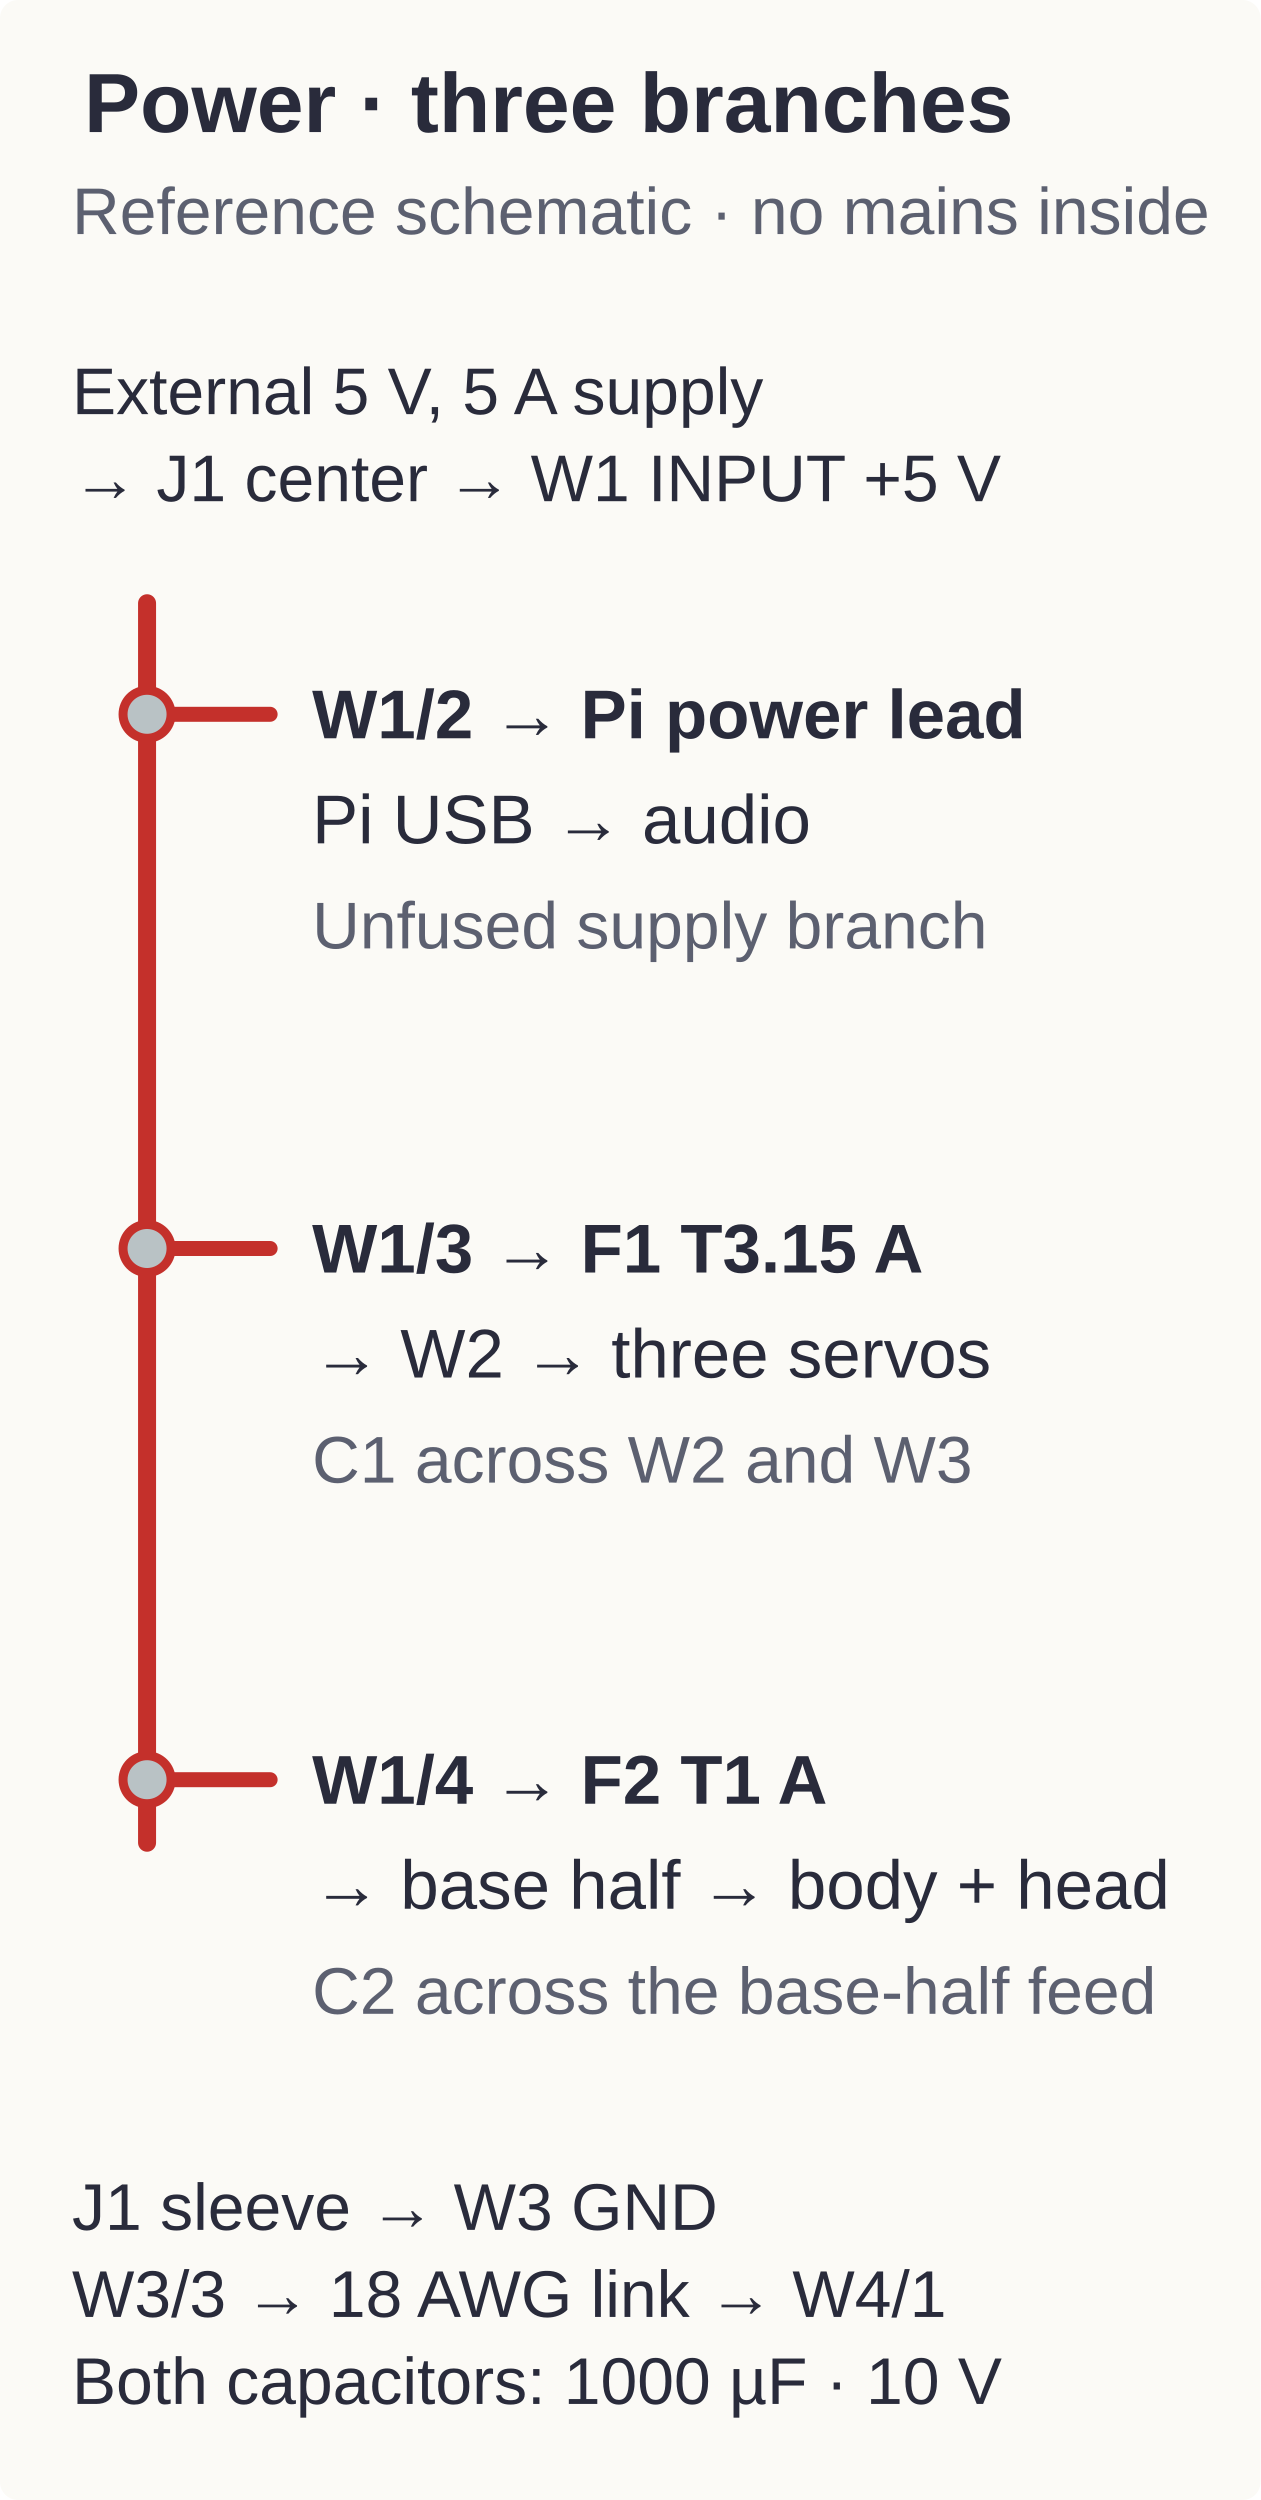
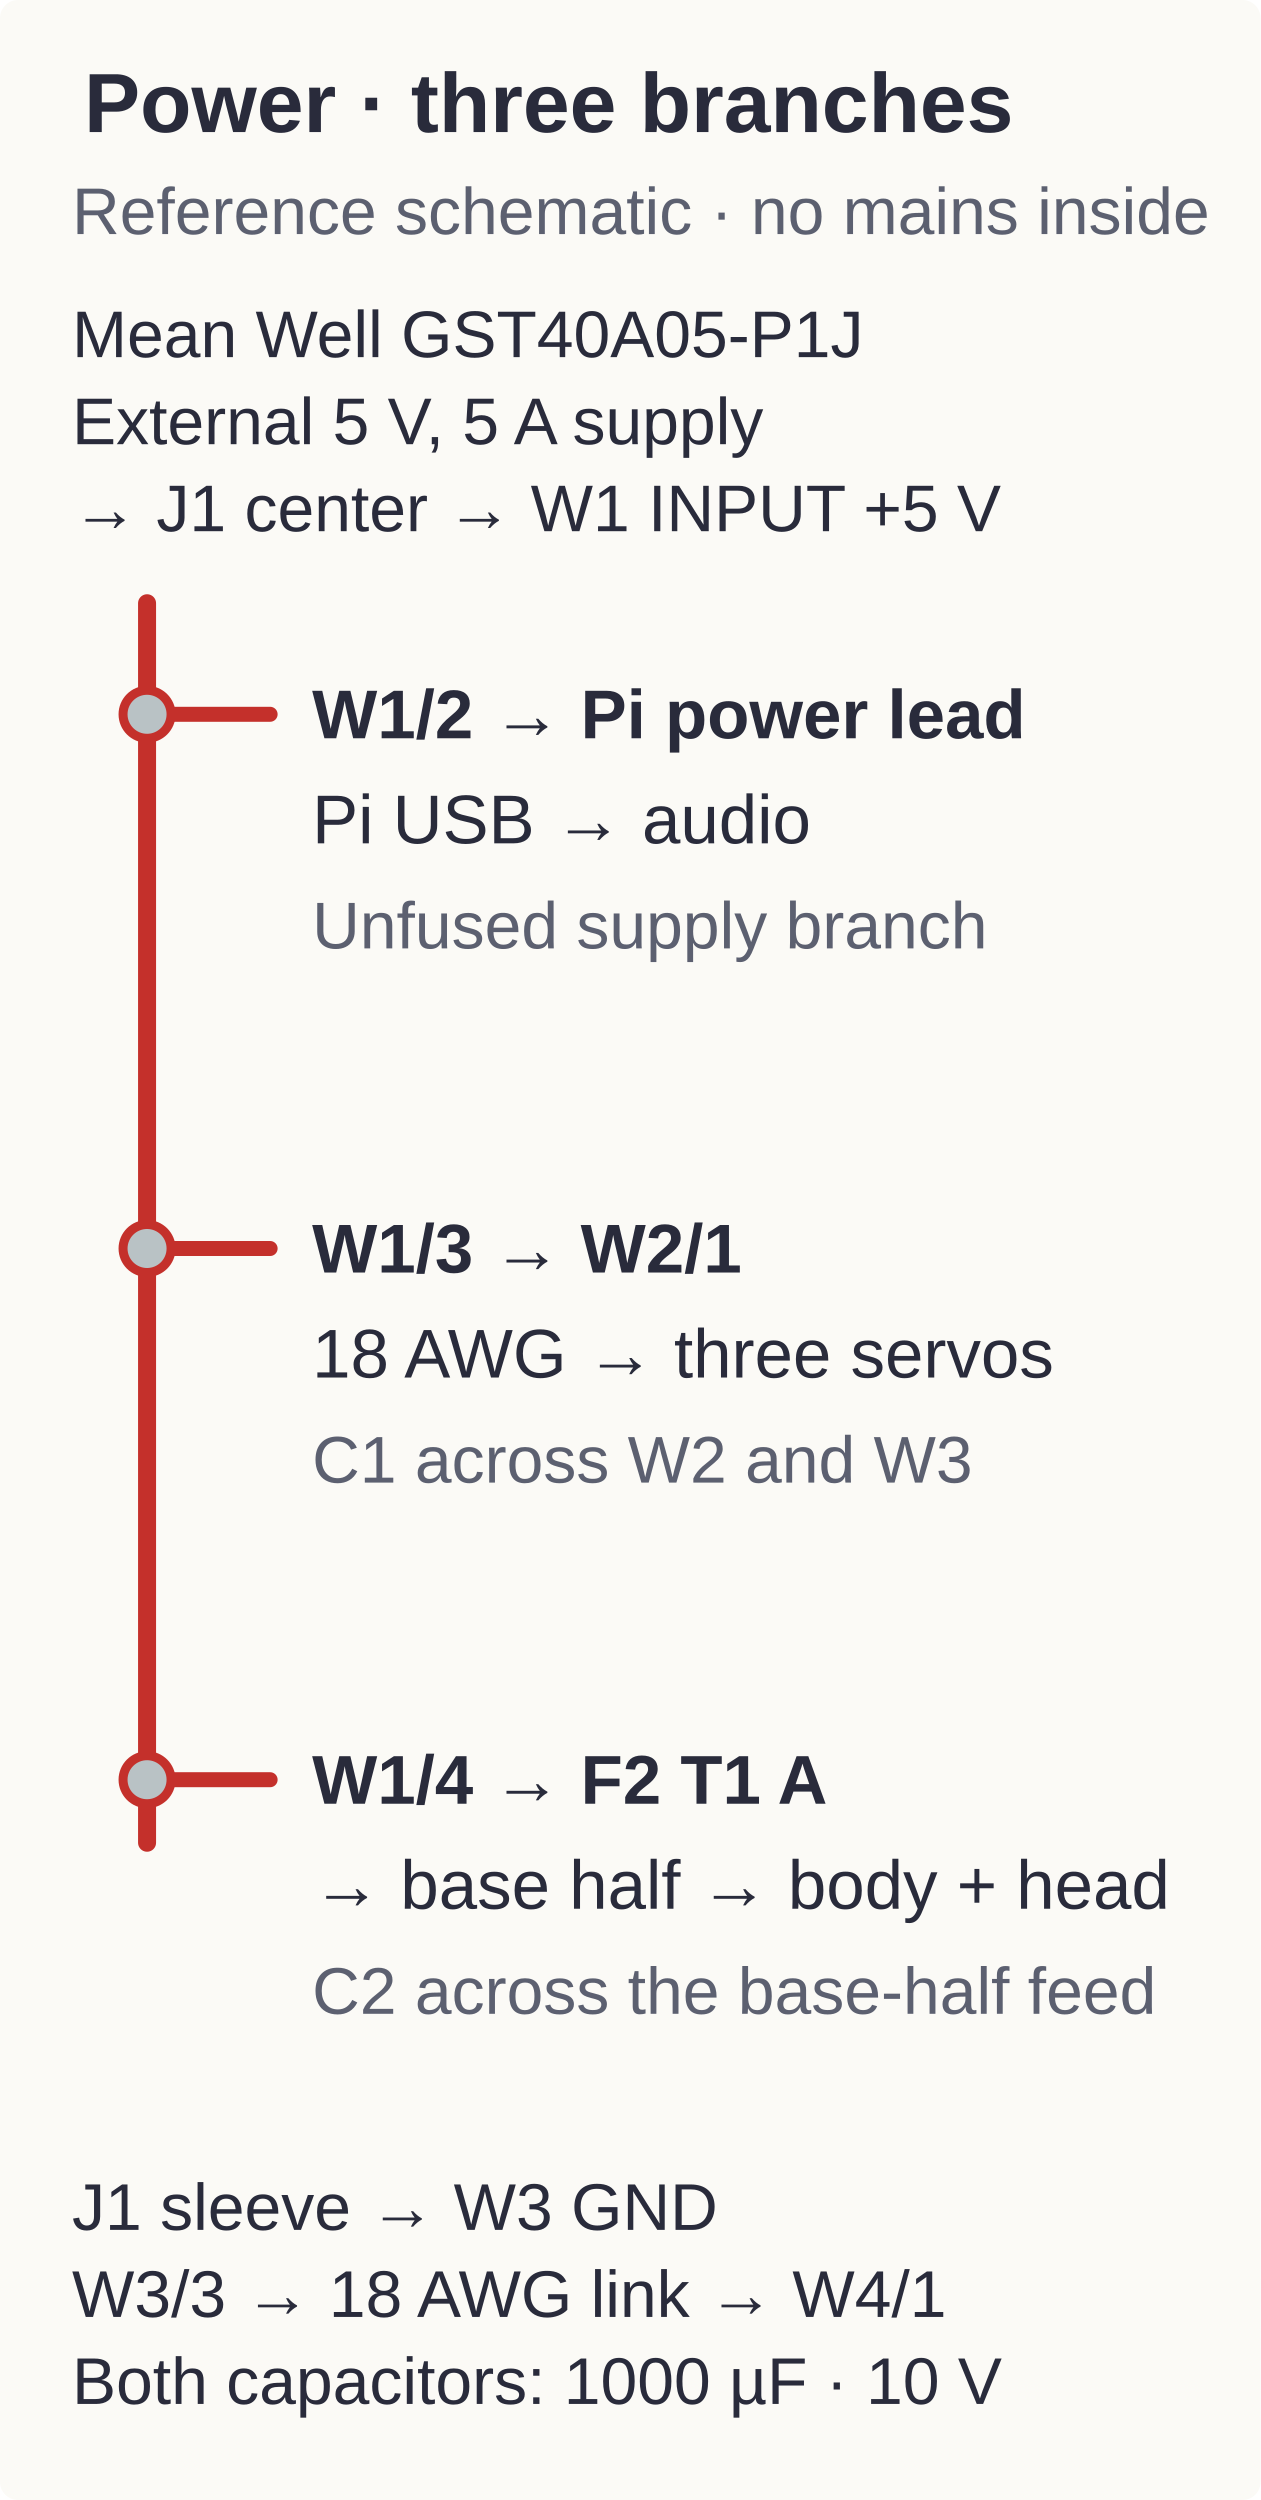
<svg xmlns="http://www.w3.org/2000/svg" viewBox="0 0 420 833" width="420" height="833" role="img">
  <defs>
    <marker id="arrow" viewBox="0 0 10 10" refX="8" refY="5" markerWidth="7" markerHeight="7" orient="auto-start-reverse">
      <path d="M0 0 L10 5 L0 10z" fill="#2f6fb5" />
    </marker>
  </defs>
  <rect x="0" y="0" width="420" height="833" rx="6" fill="#fbfaf6" stroke="none" stroke-width="2" />
  <text x="28" y="44" font-family="Arial,Helvetica,sans-serif" font-size="28" fill="#292b3b" font-weight="700" text-anchor="start">Power · three branches</text>
  <text x="24" y="78" font-family="Arial,Helvetica,sans-serif" font-size="22" fill="#5c6070" font-weight="400" text-anchor="start">Reference schematic · no mains inside</text>
-   <text x="24" y="138" font-family="Arial,Helvetica,sans-serif" font-size="22" fill="#292b3b" font-weight="400" text-anchor="start">External 5 V, 5 A supply</text>
-   <text x="24" y="167" font-family="Arial,Helvetica,sans-serif" font-size="22" fill="#292b3b" font-weight="400" text-anchor="start">→ J1 center → W1 INPUT +5 V</text>
+   <text x="24" y="119" font-family="Arial,Helvetica,sans-serif" font-size="22" fill="#292b3b" font-weight="400" text-anchor="start">Mean Well GST40A05-P1J</text>
+   <text x="24" y="148" font-family="Arial,Helvetica,sans-serif" font-size="22" fill="#292b3b" font-weight="400" text-anchor="start">External 5 V, 5 A supply</text>
+   <text x="24" y="177" font-family="Arial,Helvetica,sans-serif" font-size="22" fill="#292b3b" font-weight="400" text-anchor="start">→ J1 center → W1 INPUT +5 V</text>
  <path d="M49 201 L49 614" fill="none" stroke="#c4302b" stroke-width="6" stroke-linejoin="round" stroke-linecap="round" />
  <path d="M49 238 L90 238" fill="none" stroke="#c4302b" stroke-width="5" stroke-linejoin="round" stroke-linecap="round" />
  <circle cx="49" cy="238" r="8" fill="#b9c2c5" stroke="#c4302b" stroke-width="3" />
  <text x="104" y="246" font-family="Arial,Helvetica,sans-serif" font-size="23" fill="#292b3b" font-weight="700" text-anchor="start">W1/2 → Pi power lead</text>
  <text x="104" y="281" font-family="Arial,Helvetica,sans-serif" font-size="23" fill="#292b3b" font-weight="400" text-anchor="start">Pi USB → audio</text>
  <text x="104" y="316" font-family="Arial,Helvetica,sans-serif" font-size="22" fill="#5c6070" font-weight="400" text-anchor="start">Unfused supply branch</text>
  <path d="M49 416 L90 416" fill="none" stroke="#c4302b" stroke-width="5" stroke-linejoin="round" stroke-linecap="round" />
  <circle cx="49" cy="416" r="8" fill="#b9c2c5" stroke="#c4302b" stroke-width="3" />
-   <text x="104" y="424" font-family="Arial,Helvetica,sans-serif" font-size="23" fill="#292b3b" font-weight="700" text-anchor="start">W1/3 → F1 T3.15 A</text>
-   <text x="104" y="459" font-family="Arial,Helvetica,sans-serif" font-size="23" fill="#292b3b" font-weight="400" text-anchor="start">→ W2 → three servos</text>
+   <text x="104" y="424" font-family="Arial,Helvetica,sans-serif" font-size="23" fill="#292b3b" font-weight="700" text-anchor="start">W1/3 → W2/1</text>
+   <text x="104" y="459" font-family="Arial,Helvetica,sans-serif" font-size="23" fill="#292b3b" font-weight="400" text-anchor="start">18 AWG → three servos</text>
  <text x="104" y="494" font-family="Arial,Helvetica,sans-serif" font-size="22" fill="#5c6070" font-weight="400" text-anchor="start">C1 across W2 and W3</text>
  <path d="M49 593 L90 593" fill="none" stroke="#c4302b" stroke-width="5" stroke-linejoin="round" stroke-linecap="round" />
  <circle cx="49" cy="593" r="8" fill="#b9c2c5" stroke="#c4302b" stroke-width="3" />
  <text x="104" y="601" font-family="Arial,Helvetica,sans-serif" font-size="23" fill="#292b3b" font-weight="700" text-anchor="start">W1/4 → F2 T1 A</text>
  <text x="104" y="636" font-family="Arial,Helvetica,sans-serif" font-size="23" fill="#292b3b" font-weight="400" text-anchor="start">→ base half → body + head</text>
  <text x="104" y="671" font-family="Arial,Helvetica,sans-serif" font-size="22" fill="#5c6070" font-weight="400" text-anchor="start">C2 across the base-half feed</text>
  <text x="24" y="743" font-family="Arial,Helvetica,sans-serif" font-size="22" fill="#292b3b" font-weight="400" text-anchor="start">J1 sleeve → W3 GND</text>
  <text x="24" y="772" font-family="Arial,Helvetica,sans-serif" font-size="22" fill="#292b3b" font-weight="400" text-anchor="start">W3/3 → 18 AWG link → W4/1</text>
  <text x="24" y="801" font-family="Arial,Helvetica,sans-serif" font-size="22" fill="#292b3b" font-weight="400" text-anchor="start">Both capacitors: 1000 µF · 10 V</text>
</svg>
